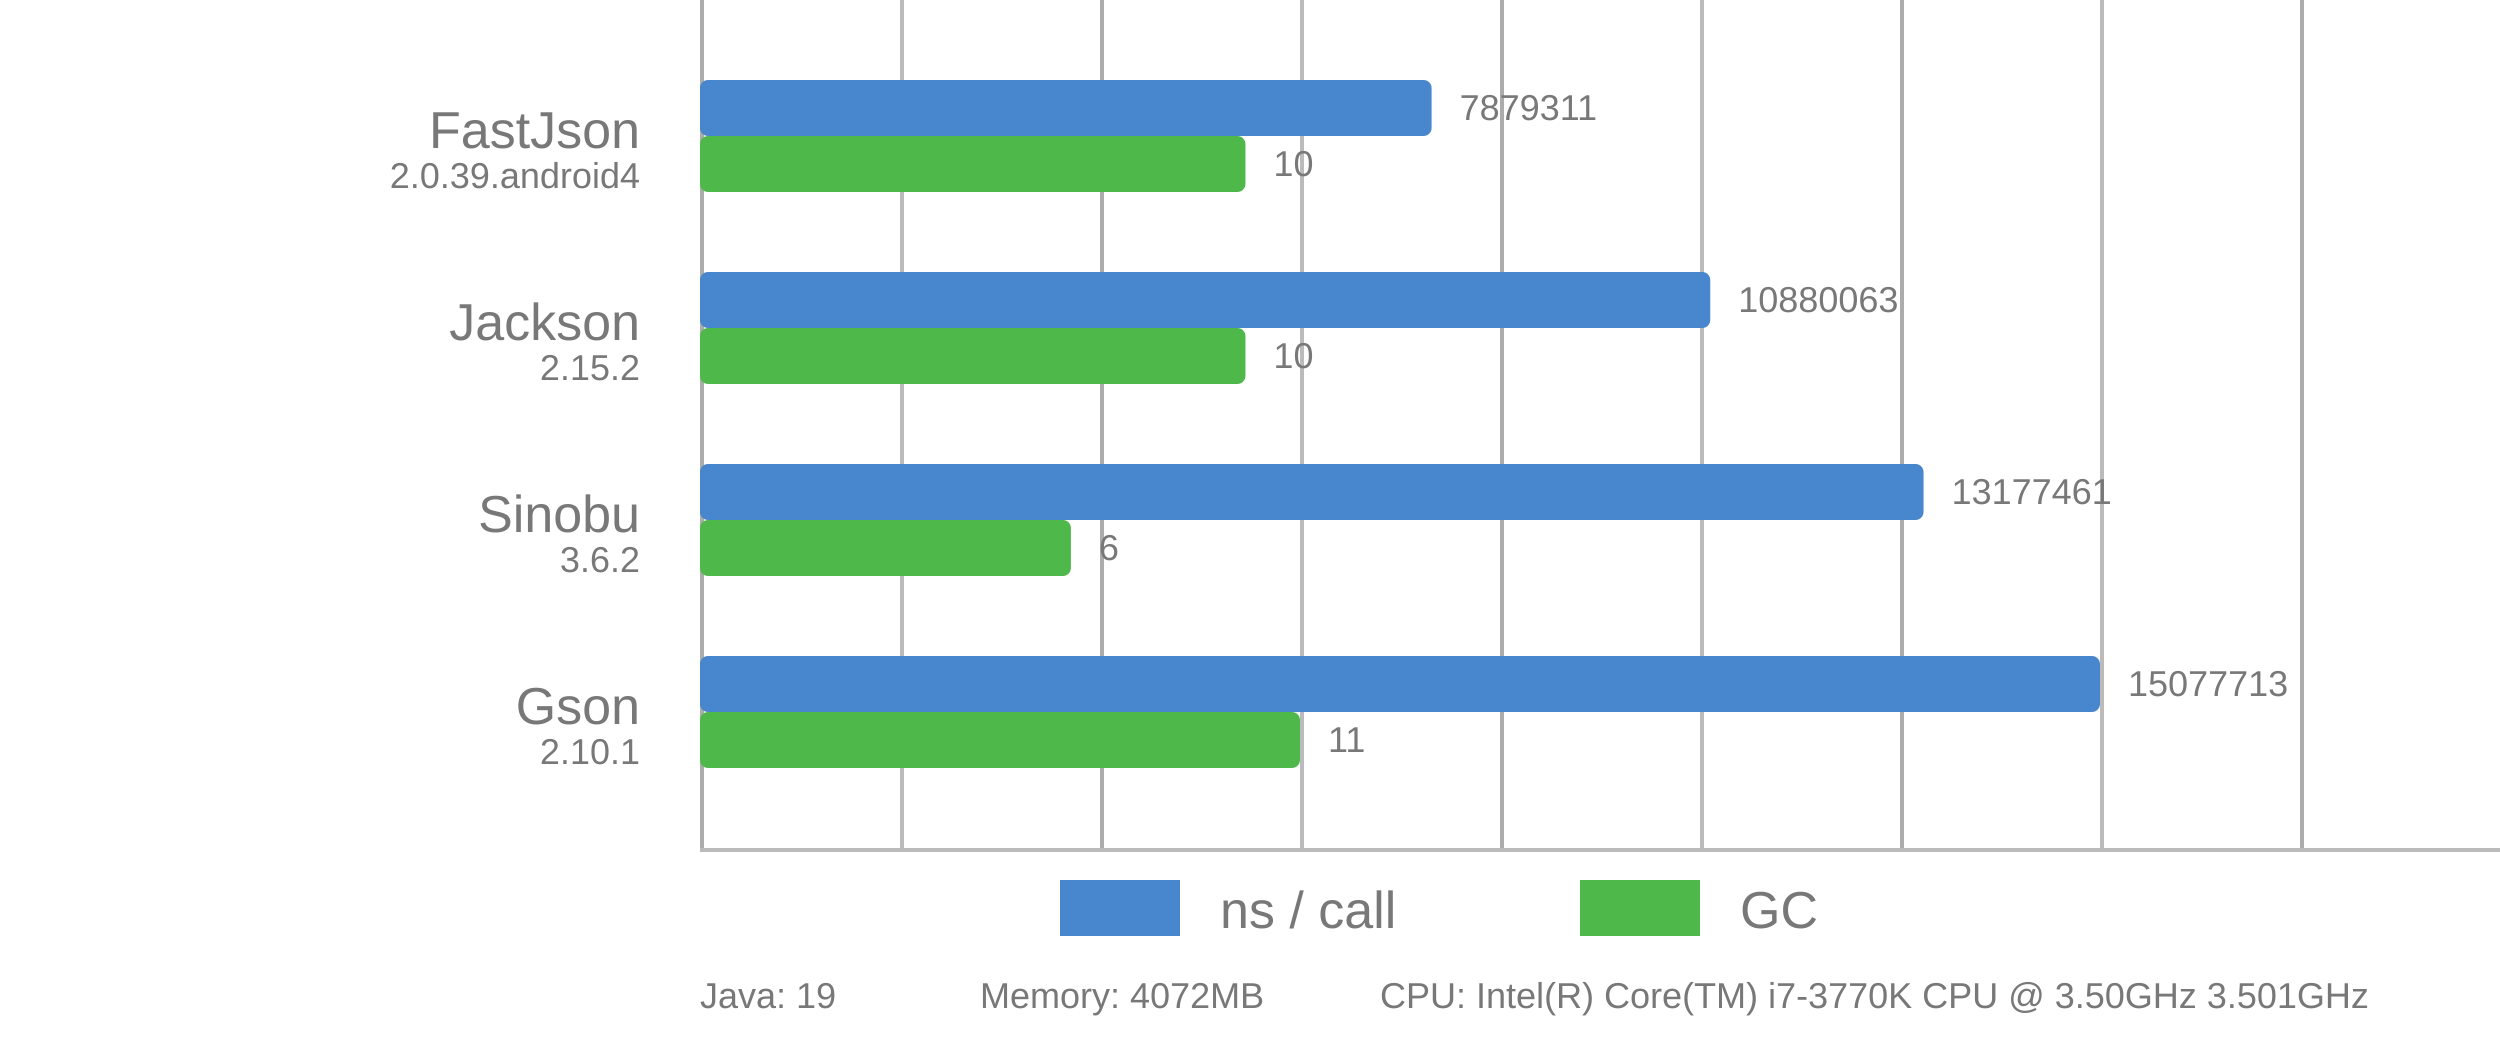
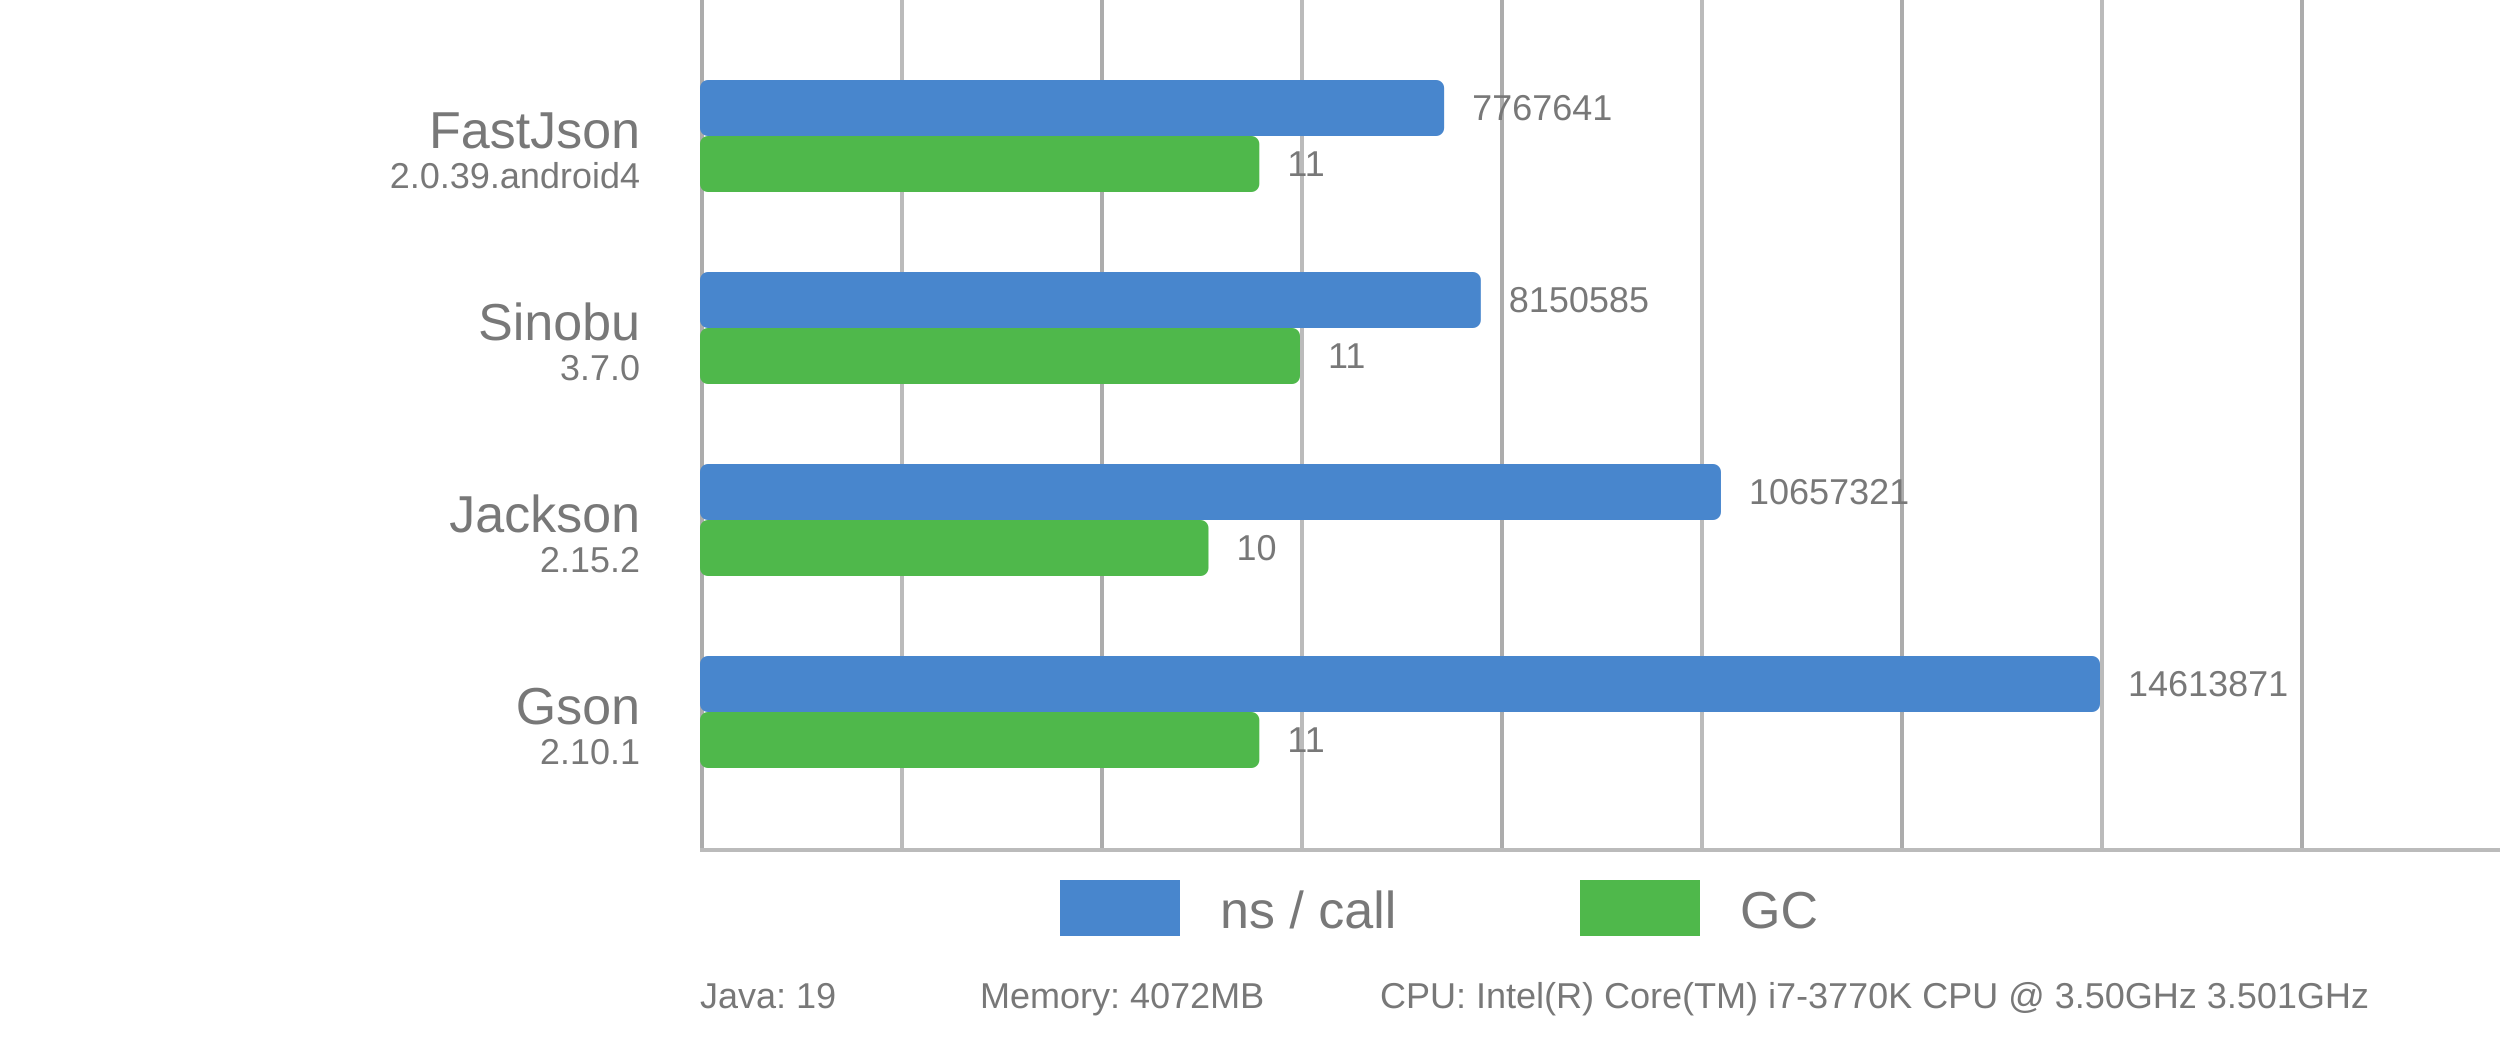
<svg xmlns="http://www.w3.org/2000/svg" viewBox="0 0 625 262">
  <style>
      text {
          font-family: Arial;
          font-size: 13px;
          fill: #787878;
      }

      .desc {
          font-size: 9px;
      }

      .vline {
          fill: #acacac;
          stroke: none;
          stroke-width: 0;
      }

      .subline {
          fill: #bbb;
          stroke: none;
          stroke-width: 0;
      }

      .call {
          fill: #4886CD;
          stroke-linejoin: round;
          height: 14px;
      }

      .gc {
          fill: #4FB84B;
          stroke-linejoin: round;
          height: 14px;
      }
  </style>
  <g>
    <rect x="175" y="0" width="1" height="212" class="vline" />
    <rect x="275" y="0" width="1" height="212" class="vline" />
    <rect x="375" y="0" width="1" height="212" class="vline" />
    <rect x="475" y="0" width="1" height="212" class="vline" />
    <rect x="575" y="0" width="1" height="212" class="vline" />
    <rect x="225" y="0" width="1" height="212" class="subline" />
    <rect x="325" y="0" width="1" height="212" class="subline" />
    <rect x="425" y="0" width="1" height="212" class="subline" />
    <rect x="525" y="0" width="1" height="212" class="subline" />
    <rect x="175" y="212" width="450" height="1" class="subline" />
    <rect x="265" y="220" width="30" class="call" />
    <text x="305" y="232">ns / call</text>
    <rect x="395" y="220" width="30" class="gc" />
    <text x="435" y="232">GC</text>
  </g>
-   <rect x="175" y="20" width="182.903" rx="2" ry="2" class="call" />
-   <rect x="175" y="34" width="136.364" rx="2" ry="2" class="gc" />
+   <rect x="175" y="20" width="186.034" rx="2" ry="2" class="call" />
+   <rect x="175" y="34" width="139.831" rx="2" ry="2" class="gc" />
  <text x="160" y="37" text-anchor="end">FastJson</text>
  <text x="160" y="47" text-anchor="end" class="desc">2.0.39.android4</text>
-   <text x="364.903" y="30" class="desc">7879311</text>
-   <text x="318.364" y="44" class="desc">10</text>
-   <rect x="175" y="68" width="252.56" rx="2" ry="2" class="call" />
-   <rect x="175" y="82" width="136.364" rx="2" ry="2" class="gc" />
-   <text x="160" y="85" text-anchor="end">Jackson</text>
-   <text x="160" y="95" text-anchor="end" class="desc">2.15.2</text>
-   <text x="434.56" y="78" class="desc">10880063</text>
-   <text x="318.364" y="92" class="desc">10</text>
-   <rect x="175" y="116" width="305.889" rx="2" ry="2" class="call" />
-   <rect x="175" y="130" width="92.727" rx="2" ry="2" class="gc" />
-   <text x="160" y="133" text-anchor="end">Sinobu</text>
-   <text x="160" y="143" text-anchor="end" class="desc">3.6.2</text>
-   <text x="487.889" y="126" class="desc">13177461</text>
-   <text x="274.727" y="140" class="desc">6</text>
+   <text x="368.034" y="30" class="desc">7767641</text>
+   <text x="321.831" y="44" class="desc">11</text>
+   <rect x="175" y="68" width="195.205" rx="2" ry="2" class="call" />
+   <rect x="175" y="82" width="150" rx="2" ry="2" class="gc" />
+   <text x="160" y="85" text-anchor="end">Sinobu</text>
+   <text x="160" y="95" text-anchor="end" class="desc">3.7.0</text>
+   <text x="377.205" y="78" class="desc">8150585</text>
+   <text x="332" y="92" class="desc">11</text>
+   <rect x="175" y="116" width="255.241" rx="2" ry="2" class="call" />
+   <rect x="175" y="130" width="127.119" rx="2" ry="2" class="gc" />
+   <text x="160" y="133" text-anchor="end">Jackson</text>
+   <text x="160" y="143" text-anchor="end" class="desc">2.15.2</text>
+   <text x="437.241" y="126" class="desc">10657321</text>
+   <text x="309.119" y="140" class="desc">10</text>
  <rect x="175" y="164" width="350" rx="2" ry="2" class="call" />
-   <rect x="175" y="178" width="150" rx="2" ry="2" class="gc" />
+   <rect x="175" y="178" width="139.831" rx="2" ry="2" class="gc" />
  <text x="160" y="181" text-anchor="end">Gson</text>
  <text x="160" y="191" text-anchor="end" class="desc">2.10.1</text>
-   <text x="532" y="174" class="desc">15077713</text>
-   <text x="332" y="188" class="desc">11</text>
+   <text x="532" y="174" class="desc">14613871</text>
+   <text x="321.831" y="188" class="desc">11</text>
  <text x="175" y="252" class="desc">Java: 19</text>
  <text x="245" y="252" class="desc">Memory: 4072MB</text>
  <text x="345" y="252" class="desc">CPU: Intel(R) Core(TM) i7-3770K CPU @ 3.50GHz 3.501GHz</text>
</svg>
